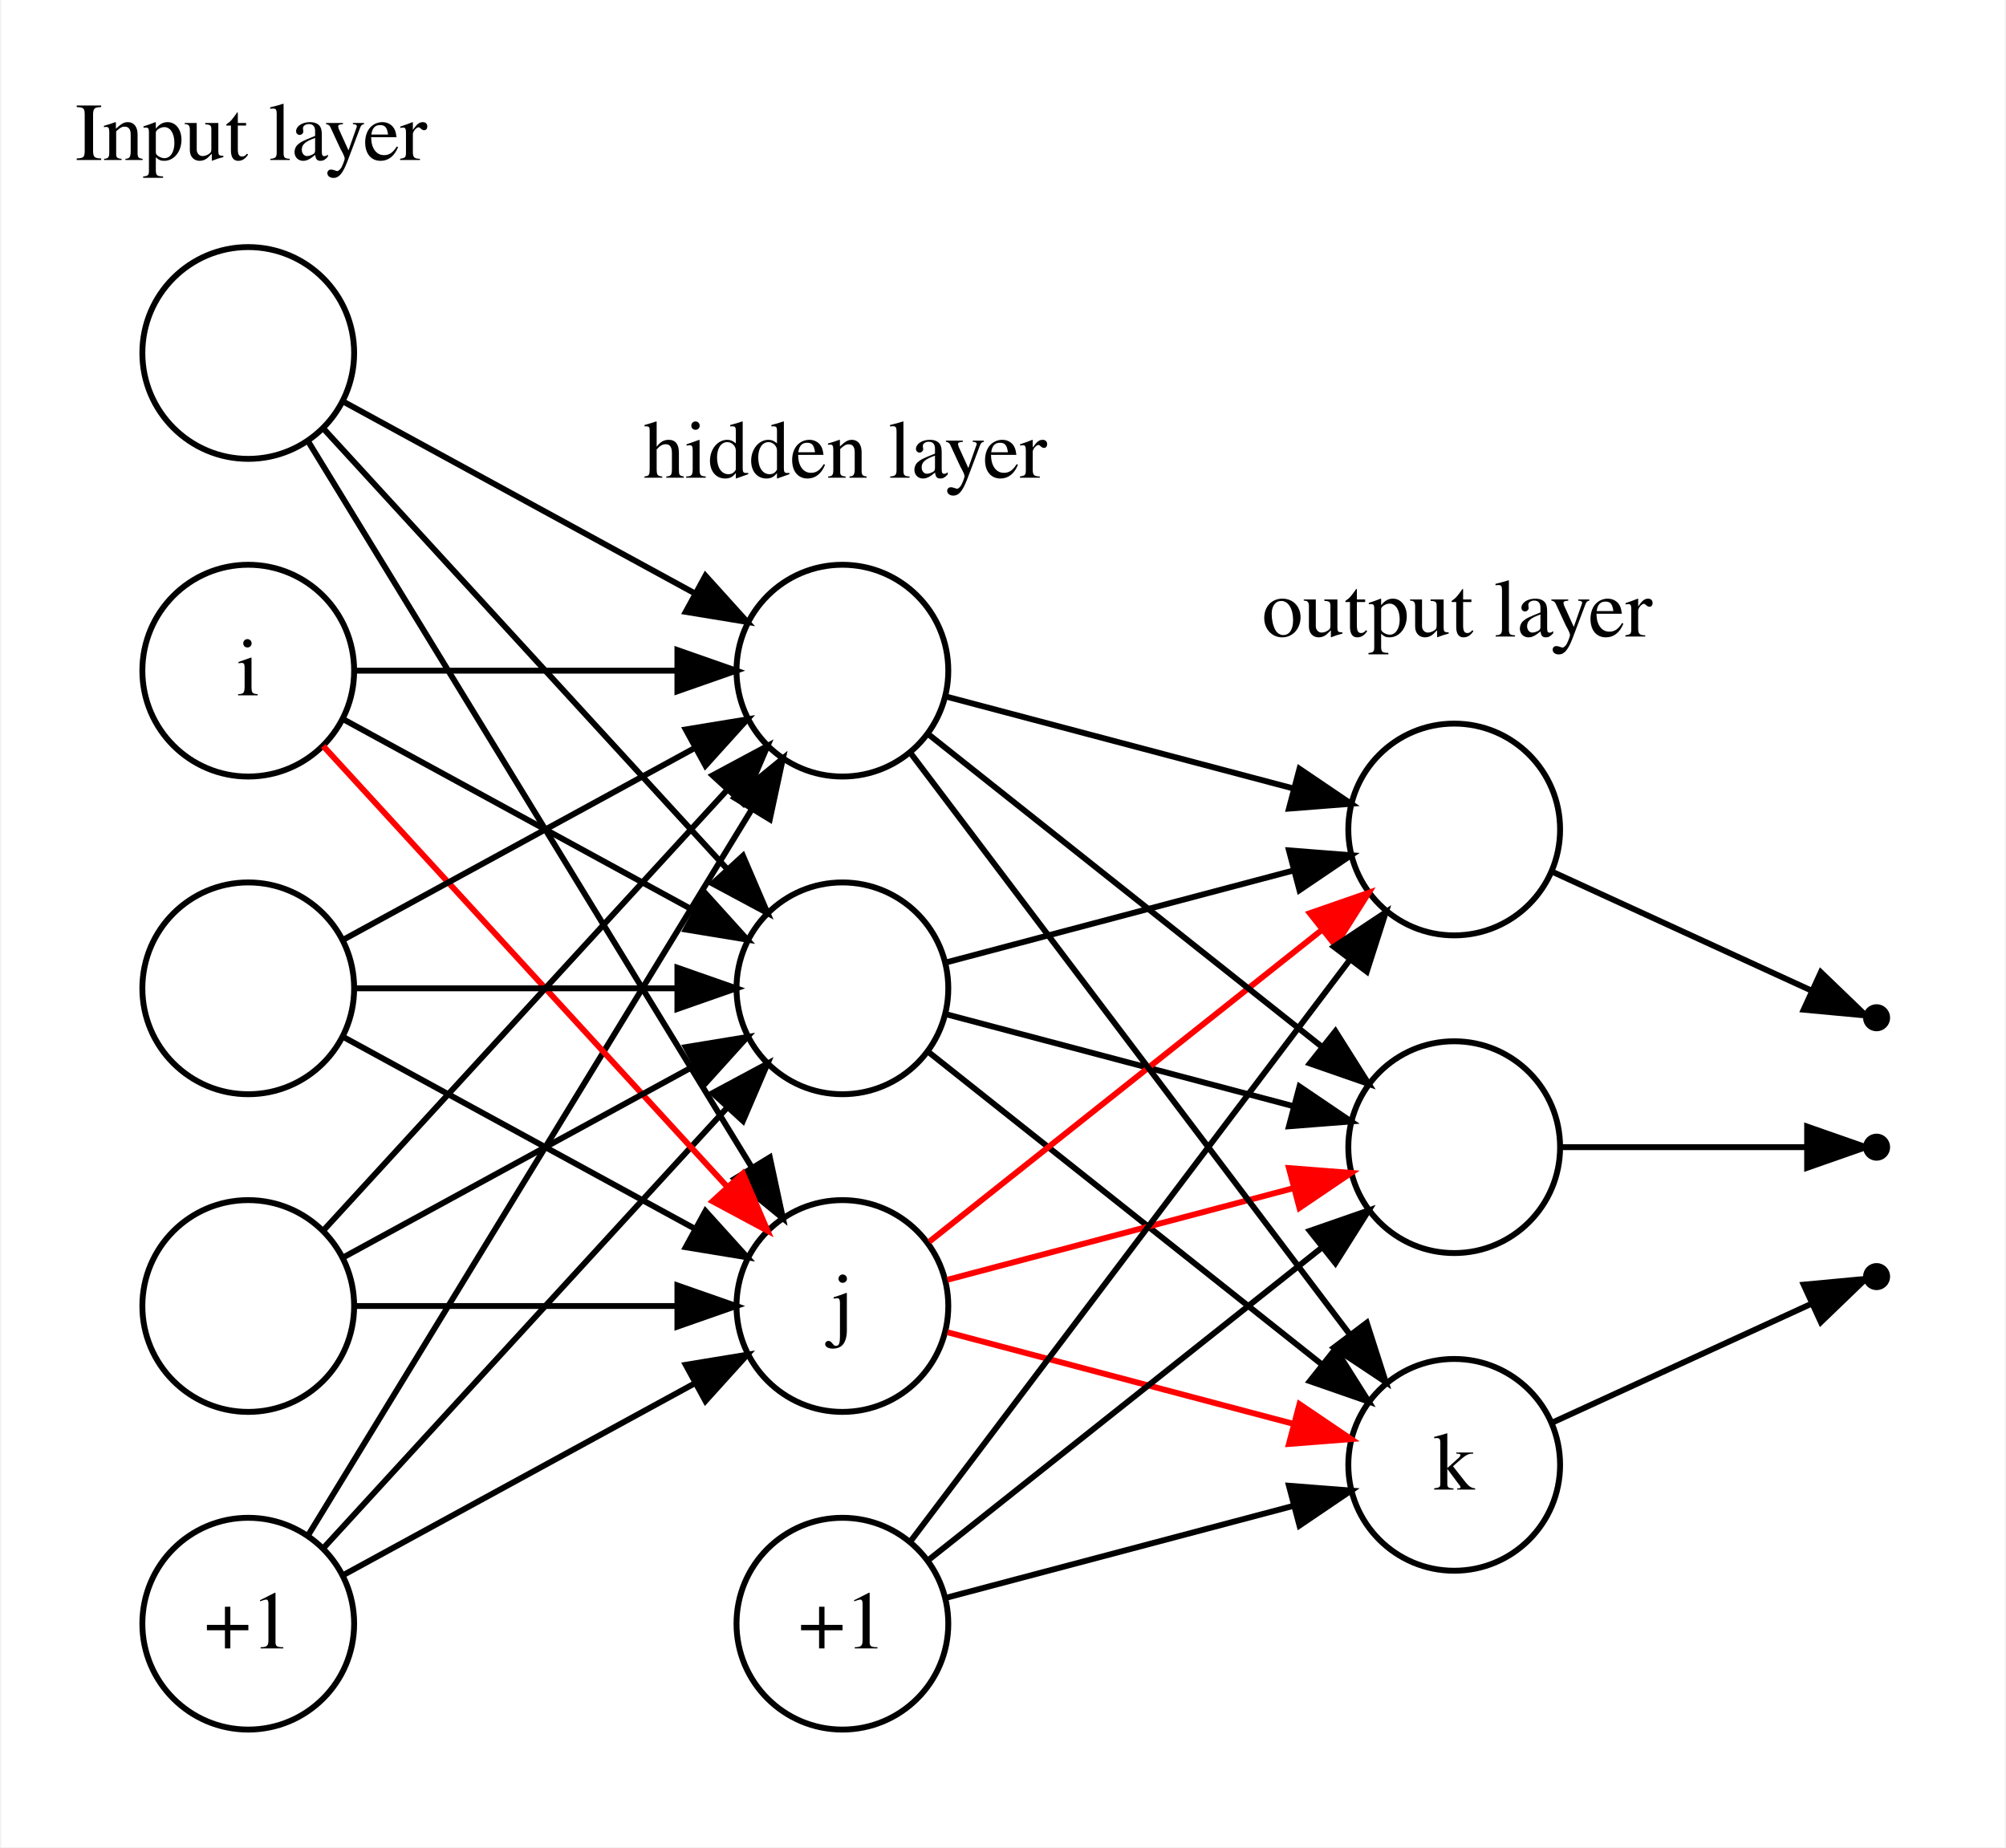
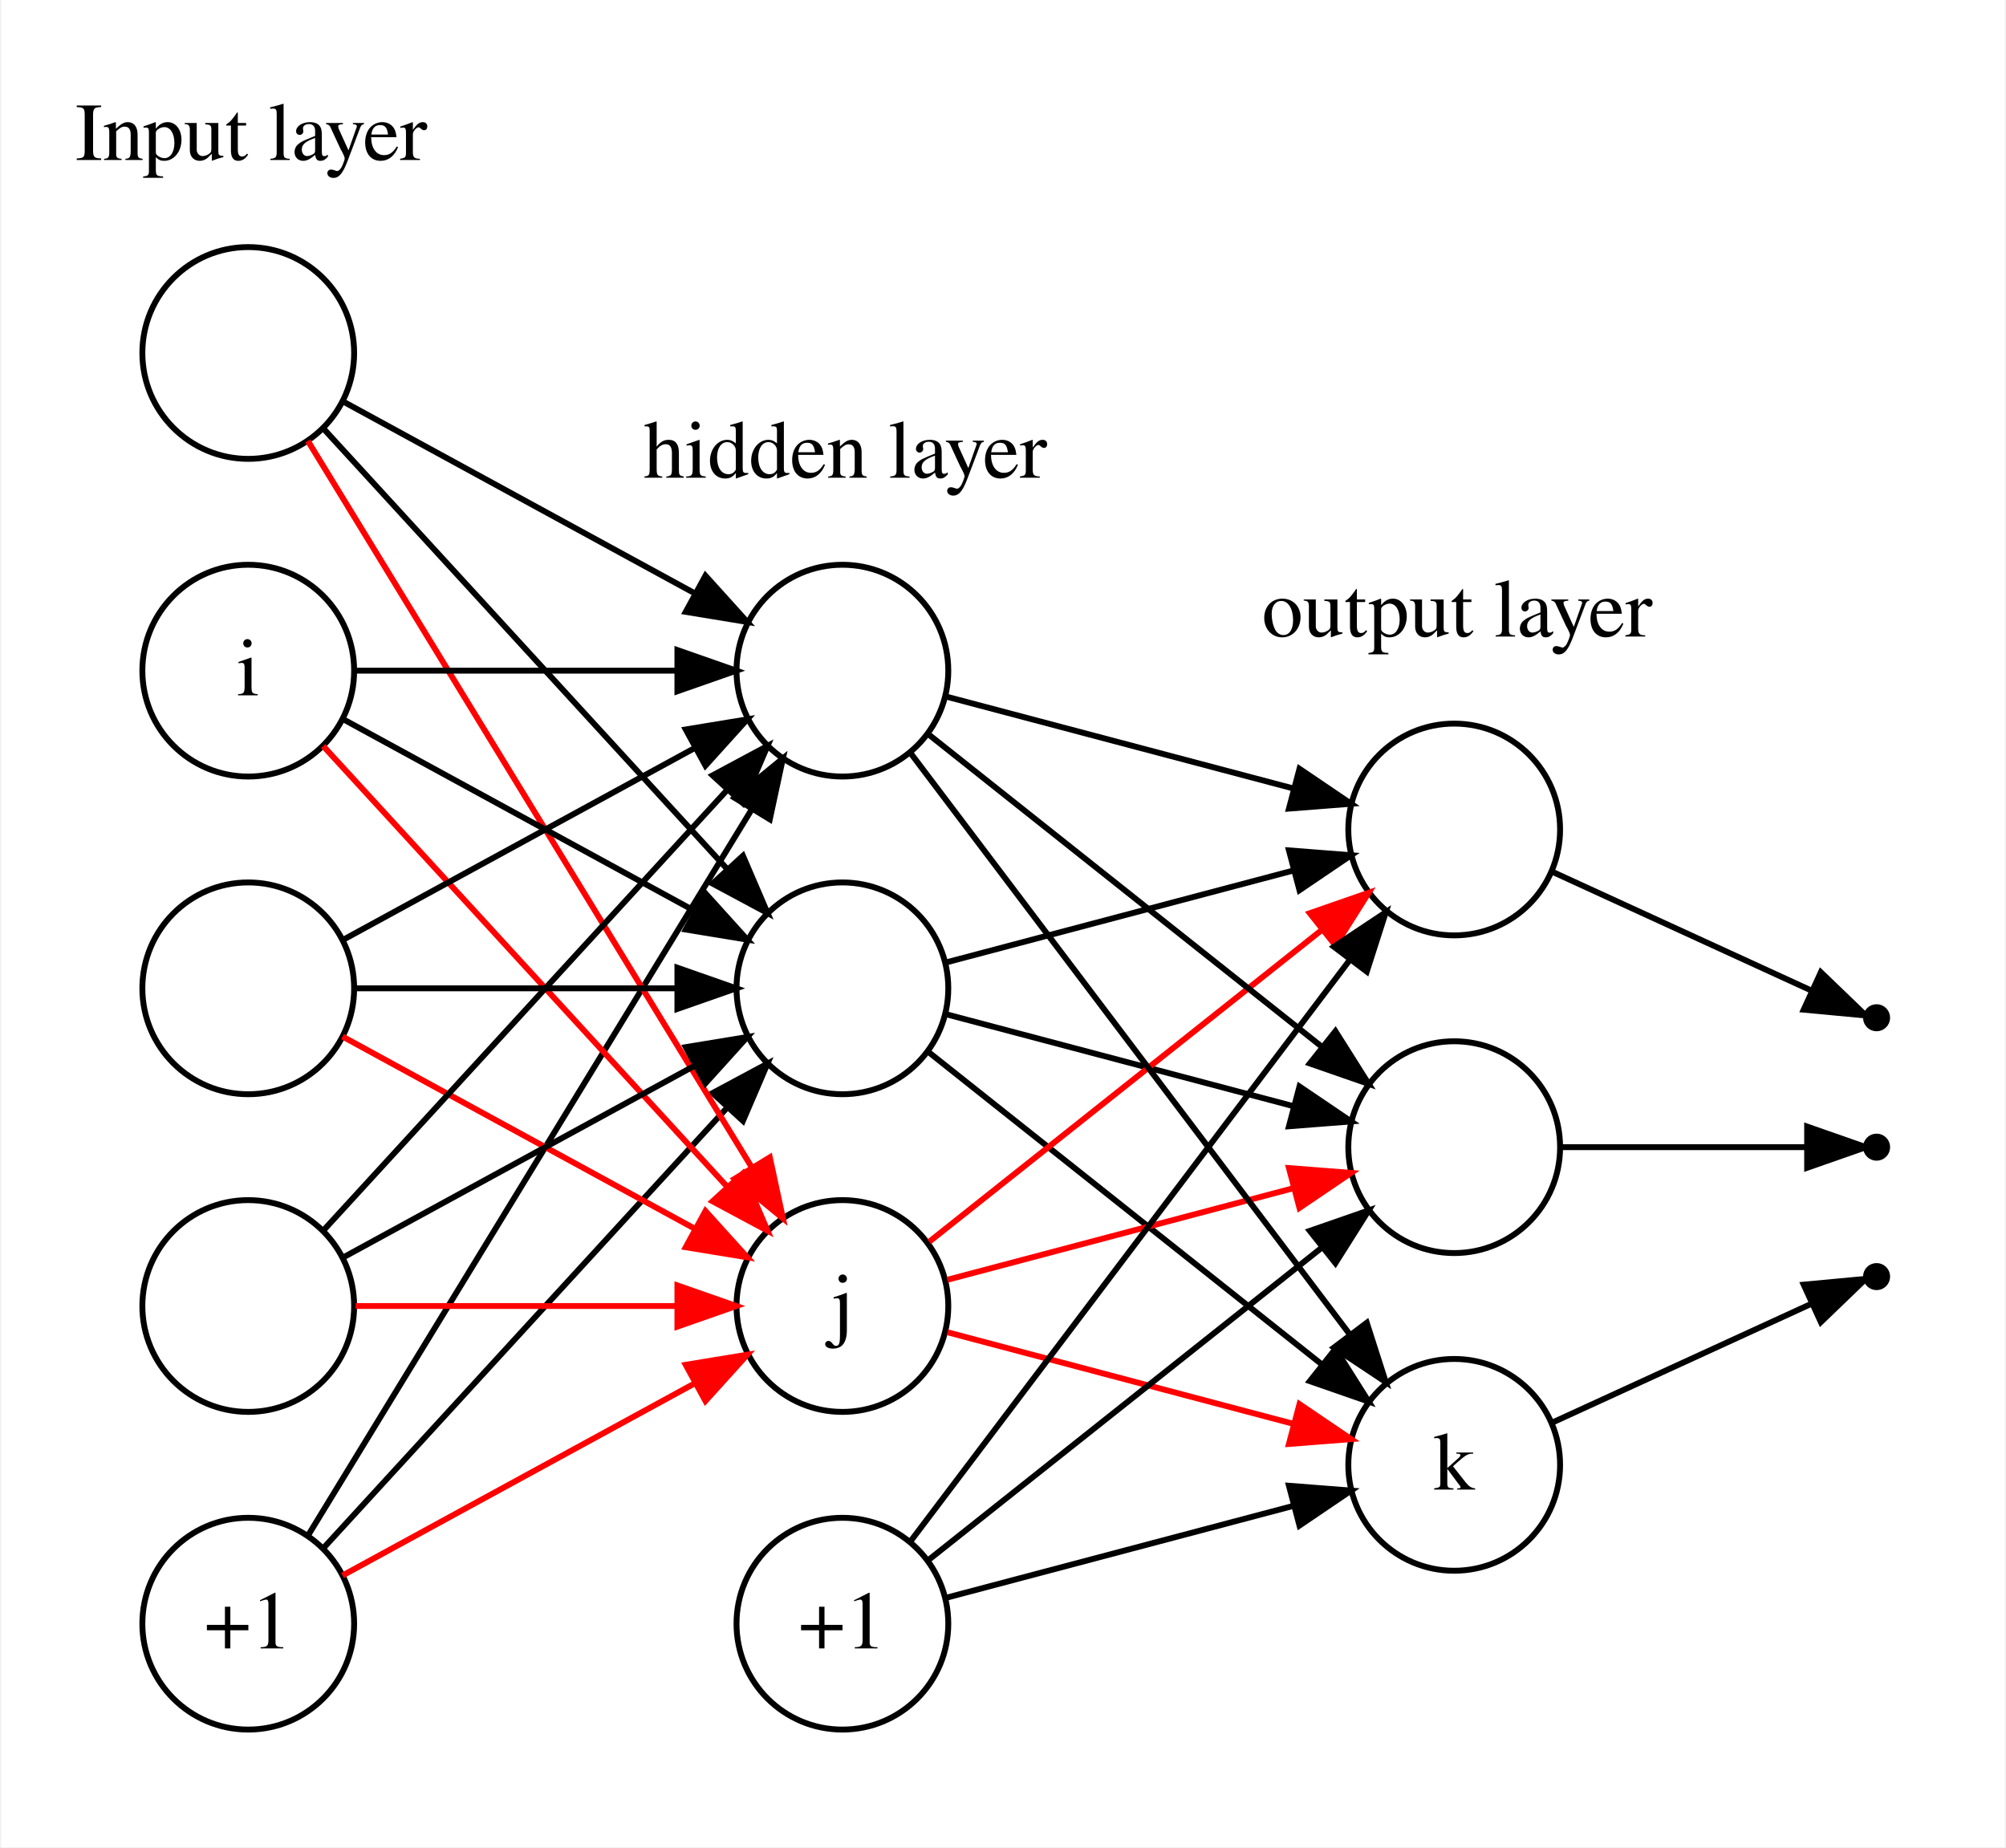
<svg xmlns="http://www.w3.org/2000/svg" width="341pt" height="314pt" viewBox="0.00 0.00 340.60 314.00">
  <g id="graph0" class="graph" transform="scale(1 1) rotate(0) translate(4 310)">
    <polygon fill="white" stroke="none" points="-4,4 -4,-310 336.6,-310 336.6,4 -4,4" />
    <g id="clust1" class="cluster">
      <polygon fill="none" stroke="white" points="0,-8 0,-298 77,-298 77,-8 0,-8" />
      <text text-anchor="middle" x="38.5" y="-282.8" font-family="Times,serif" font-size="14.00">Input layer</text>
    </g>
    <g id="clust2" class="cluster">
      <polygon fill="none" stroke="white" points="97,-8 97,-244 182,-244 182,-8 97,-8" />
      <text text-anchor="middle" x="139.5" y="-228.8" font-family="Times,serif" font-size="14.00">hidden layer</text>
    </g>
    <g id="clust3" class="cluster">
      <polygon fill="none" stroke="white" points="202,-35 202,-217 285,-217 285,-35 202,-35" />
      <text text-anchor="middle" x="243.5" y="-201.8" font-family="Times,serif" font-size="14.00">output layer</text>
    </g>
    <g id="clust4" class="cluster">
      <polygon fill="none" stroke="white" points="305,-83 305,-147 324.6,-147 324.6,-83 305,-83" />
    </g>
    <g id="node1" class="node">
      <ellipse fill="none" stroke="black" cx="38" cy="-34" rx="18" ry="18" />
      <text text-anchor="middle" x="38" y="-29.8" font-family="Times,serif" font-size="14.00">+1</text>
    </g>
    <g id="node6" class="node">
      <ellipse fill="none" stroke="black" cx="139" cy="-142" rx="18" ry="18" />
    </g>
-     <g id="edge28" class="edge">
+     <g id="edge29" class="edge">
      <path fill="none" stroke="black" d="M50.745,-46.813C67.715,-65.325 99.259,-99.737 119.41,-121.72" />
      <polygon fill="black" stroke="black" points="116.933,-124.197 126.27,-129.204 122.093,-119.467 116.933,-124.197" />
    </g>
    <g id="node7" class="node">
      <ellipse fill="none" stroke="black" cx="139" cy="-88" rx="18" ry="18" />
      <text text-anchor="middle" x="139" y="-83.8" font-family="Times,serif" font-size="14.00">j</text>
    </g>
-     <g id="edge29" class="edge">
-       <path fill="none" stroke="black" d="M54.036,-42.201C69.954,-50.884 95.312,-64.716 114,-74.909" />
-       <polygon fill="black" stroke="black" points="112.368,-78.005 122.823,-79.721 115.72,-71.86 112.368,-78.005" />
+     <g id="edge24" class="edge">
+       <path fill="none" stroke="red" d="M54.036,-42.201C69.954,-50.884 95.312,-64.716 114,-74.909" />
+       <polygon fill="red" stroke="red" points="112.368,-78.005 122.823,-79.721 115.72,-71.86 112.368,-78.005" />
    </g>
    <g id="node8" class="node">
      <ellipse fill="none" stroke="black" cx="139" cy="-196" rx="18" ry="18" />
    </g>
    <g id="edge30" class="edge">
      <path fill="none" stroke="black" d="M48.136,-48.95C65.375,-77.16 102.824,-138.44 123.523,-172.31" />
      <polygon fill="black" stroke="black" points="120.685,-174.378 128.886,-181.086 126.658,-170.728 120.685,-174.378" />
    </g>
    <g id="node2" class="node">
      <ellipse fill="none" stroke="black" cx="38" cy="-250" rx="18" ry="18" />
    </g>
    <g id="edge16" class="edge">
      <path fill="none" stroke="black" d="M50.745,-237.187C67.715,-218.675 99.259,-184.263 119.41,-162.28" />
      <polygon fill="black" stroke="black" points="122.093,-164.533 126.27,-154.796 116.933,-159.803 122.093,-164.533" />
    </g>
+     <g id="edge20" class="edge">
+       <path fill="none" stroke="red" d="M48.136,-235.05C65.375,-206.84 102.824,-145.56 123.523,-111.69" />
+       <polygon fill="red" stroke="red" points="126.658,-113.272 128.886,-102.914 120.685,-109.622 126.658,-113.272" />
+     </g>
    <g id="edge17" class="edge">
-       <path fill="none" stroke="black" d="M48.136,-235.05C65.375,-206.84 102.824,-145.56 123.523,-111.69" />
-       <polygon fill="black" stroke="black" points="126.658,-113.272 128.886,-102.914 120.685,-109.622 126.658,-113.272" />
-     </g>
-     <g id="edge18" class="edge">
      <path fill="none" stroke="black" d="M54.036,-241.799C69.954,-233.116 95.312,-219.284 114,-209.091" />
      <polygon fill="black" stroke="black" points="115.72,-212.14 122.823,-204.279 112.368,-205.995 115.72,-212.14" />
    </g>
    <g id="node3" class="node">
      <ellipse fill="none" stroke="black" cx="38" cy="-196" rx="18" ry="18" />
      <text text-anchor="middle" x="38" y="-191.8" font-family="Times,serif" font-size="14.00">i</text>
    </g>
-     <g id="edge19" class="edge">
+     <g id="edge18" class="edge">
      <path fill="none" stroke="black" d="M54.036,-187.799C69.954,-179.116 95.312,-165.284 114,-155.091" />
      <polygon fill="black" stroke="black" points="115.72,-158.14 122.823,-150.279 112.368,-151.995 115.72,-158.14" />
    </g>
    <g id="edge21" class="edge">
      <path fill="none" stroke="red" d="M50.745,-183.187C67.715,-164.675 99.259,-130.263 119.41,-108.28" />
      <polygon fill="red" stroke="red" points="122.093,-110.533 126.27,-100.796 116.933,-105.803 122.093,-110.533" />
    </g>
-     <g id="edge20" class="edge">
+     <g id="edge19" class="edge">
      <path fill="none" stroke="black" d="M56.245,-196C71.292,-196 93.384,-196 110.81,-196" />
      <polygon fill="black" stroke="black" points="110.953,-199.5 120.953,-196 110.953,-192.5 110.953,-199.5" />
    </g>
    <g id="node4" class="node">
      <ellipse fill="none" stroke="black" cx="38" cy="-142" rx="18" ry="18" />
    </g>
-     <g id="edge22" class="edge">
+     <g id="edge25" class="edge">
      <path fill="none" stroke="black" d="M56.245,-142C71.292,-142 93.384,-142 110.81,-142" />
      <polygon fill="black" stroke="black" points="110.953,-145.5 120.953,-142 110.953,-138.5 110.953,-145.5" />
    </g>
-     <g id="edge23" class="edge">
-       <path fill="none" stroke="black" d="M54.036,-133.799C69.954,-125.116 95.312,-111.284 114,-101.091" />
-       <polygon fill="black" stroke="black" points="115.72,-104.14 122.823,-96.279 112.368,-97.995 115.72,-104.14" />
+     <g id="edge22" class="edge">
+       <path fill="none" stroke="red" d="M54.036,-133.799C69.954,-125.116 95.312,-111.284 114,-101.091" />
+       <polygon fill="red" stroke="red" points="115.72,-104.14 122.823,-96.279 112.368,-97.995 115.72,-104.14" />
    </g>
-     <g id="edge24" class="edge">
+     <g id="edge26" class="edge">
      <path fill="none" stroke="black" d="M54.036,-150.201C69.954,-158.884 95.312,-172.716 114,-182.909" />
      <polygon fill="black" stroke="black" points="112.368,-186.005 122.823,-187.721 115.72,-179.86 112.368,-186.005" />
    </g>
    <g id="node5" class="node">
      <ellipse fill="none" stroke="black" cx="38" cy="-88" rx="18" ry="18" />
    </g>
-     <g id="edge25" class="edge">
+     <g id="edge27" class="edge">
      <path fill="none" stroke="black" d="M54.036,-96.201C69.954,-104.884 95.312,-118.716 114,-128.909" />
      <polygon fill="black" stroke="black" points="112.368,-132.005 122.823,-133.721 115.72,-125.86 112.368,-132.005" />
    </g>
-     <g id="edge26" class="edge">
-       <path fill="none" stroke="black" d="M56.245,-88C71.292,-88 93.384,-88 110.81,-88" />
-       <polygon fill="black" stroke="black" points="110.953,-91.5 120.953,-88 110.953,-84.5 110.953,-91.5" />
+     <g id="edge23" class="edge">
+       <path fill="none" stroke="red" d="M56.245,-88C71.292,-88 93.384,-88 110.81,-88" />
+       <polygon fill="red" stroke="red" points="110.953,-91.5 120.953,-88 110.953,-84.5 110.953,-91.5" />
    </g>
-     <g id="edge27" class="edge">
+     <g id="edge28" class="edge">
      <path fill="none" stroke="black" d="M50.745,-100.813C67.715,-119.325 99.259,-153.737 119.41,-175.72" />
      <polygon fill="black" stroke="black" points="116.933,-178.197 126.27,-183.204 122.093,-173.467 116.933,-178.197" />
    </g>
    <g id="node10" class="node">
      <ellipse fill="none" stroke="black" cx="243" cy="-115" rx="18" ry="18" />
    </g>
    <g id="edge4" class="edge">
      <path fill="none" stroke="black" d="M156.843,-137.541C172.81,-133.315 197.045,-126.9 215.583,-121.993" />
      <polygon fill="black" stroke="black" points="216.699,-125.318 225.47,-119.376 214.907,-118.551 216.699,-125.318" />
    </g>
    <g id="node11" class="node">
      <ellipse fill="none" stroke="black" cx="243" cy="-61" rx="18" ry="18" />
      <text text-anchor="middle" x="243" y="-56.8" font-family="Times,serif" font-size="14.00">k</text>
    </g>
    <g id="edge5" class="edge">
      <path fill="none" stroke="black" d="M153.756,-131.076C170.885,-117.473 200.339,-94.084 220.469,-78.098" />
      <polygon fill="black" stroke="black" points="222.807,-80.711 228.462,-71.751 218.454,-75.229 222.807,-80.711" />
    </g>
    <g id="node12" class="node">
      <ellipse fill="none" stroke="black" cx="243" cy="-169" rx="18" ry="18" />
    </g>
    <g id="edge6" class="edge">
      <path fill="none" stroke="black" d="M156.843,-146.459C172.81,-150.685 197.045,-157.1 215.583,-162.007" />
      <polygon fill="black" stroke="black" points="214.907,-165.449 225.47,-164.624 216.699,-158.682 214.907,-165.449" />
    </g>
    <g id="edge1" class="edge">
      <path fill="none" stroke="red" d="M156.843,-92.459C172.81,-96.685 197.045,-103.1 215.583,-108.007" />
      <polygon fill="red" stroke="red" points="214.907,-111.449 225.47,-110.624 216.699,-104.682 214.907,-111.449" />
    </g>
    <g id="edge2" class="edge">
      <path fill="none" stroke="red" d="M156.843,-83.541C172.81,-79.315 197.045,-72.9 215.583,-67.993" />
      <polygon fill="red" stroke="red" points="216.699,-71.318 225.47,-65.376 214.907,-64.551 216.699,-71.318" />
    </g>
    <g id="edge3" class="edge">
      <path fill="none" stroke="red" d="M153.756,-98.924C170.885,-112.527 200.339,-135.916 220.469,-151.902" />
      <polygon fill="red" stroke="red" points="218.454,-154.771 228.462,-158.249 222.807,-149.289 218.454,-154.771" />
    </g>
    <g id="edge7" class="edge">
      <path fill="none" stroke="black" d="M153.756,-185.076C170.885,-171.473 200.339,-148.084 220.469,-132.098" />
      <polygon fill="black" stroke="black" points="222.807,-134.711 228.462,-125.751 218.454,-129.229 222.807,-134.711" />
    </g>
    <g id="edge8" class="edge">
      <path fill="none" stroke="black" d="M150.532,-182.061C168.245,-158.617 204.135,-111.115 225.31,-83.09" />
      <polygon fill="black" stroke="black" points="228.137,-85.154 231.373,-75.065 222.552,-80.934 228.137,-85.154" />
    </g>
    <g id="edge9" class="edge">
      <path fill="none" stroke="black" d="M156.843,-191.541C172.81,-187.315 197.045,-180.9 215.583,-175.993" />
      <polygon fill="black" stroke="black" points="216.699,-179.318 225.47,-173.376 214.907,-172.551 216.699,-179.318" />
    </g>
    <g id="node9" class="node">
      <ellipse fill="none" stroke="black" cx="139" cy="-34" rx="18" ry="18" />
      <text text-anchor="middle" x="139" y="-29.8" font-family="Times,serif" font-size="14.00">+1</text>
    </g>
    <g id="edge10" class="edge">
      <path fill="none" stroke="black" d="M153.756,-44.924C170.885,-58.527 200.339,-81.916 220.469,-97.902" />
      <polygon fill="black" stroke="black" points="218.454,-100.771 228.462,-104.249 222.807,-95.289 218.454,-100.771" />
    </g>
    <g id="edge11" class="edge">
      <path fill="none" stroke="black" d="M156.843,-38.459C172.81,-42.685 197.045,-49.1 215.583,-54.007" />
      <polygon fill="black" stroke="black" points="214.907,-57.449 225.47,-56.624 216.699,-50.682 214.907,-57.449" />
    </g>
    <g id="edge12" class="edge">
      <path fill="none" stroke="black" d="M150.532,-47.939C168.245,-71.383 204.135,-118.885 225.31,-146.911" />
      <polygon fill="black" stroke="black" points="222.552,-149.066 231.373,-154.935 228.137,-144.846 222.552,-149.066" />
    </g>
    <g id="node13" class="node">
      <ellipse fill="black" stroke="black" cx="314.8" cy="-115" rx="1.8" ry="1.8" />
    </g>
    <g id="edge13" class="edge">
      <path fill="none" stroke="black" d="M261.254,-115C274.279,-115 291.753,-115 302.897,-115" />
      <polygon fill="black" stroke="black" points="302.995,-118.5 312.995,-115 302.995,-111.5 302.995,-118.5" />
    </g>
    <g id="node14" class="node">
      <ellipse fill="black" stroke="black" cx="314.8" cy="-93" rx="1.8" ry="1.8" />
    </g>
    <g id="edge15" class="edge">
      <path fill="none" stroke="black" d="M259.839,-68.261C273.253,-74.411 292.087,-83.045 303.588,-88.318" />
      <polygon fill="black" stroke="black" points="302.409,-91.628 312.958,-92.614 305.327,-85.265 302.409,-91.628" />
    </g>
    <g id="node15" class="node">
      <ellipse fill="black" stroke="black" cx="314.8" cy="-137" rx="1.8" ry="1.8" />
    </g>
    <g id="edge14" class="edge">
      <path fill="none" stroke="black" d="M259.839,-161.739C273.253,-155.589 292.087,-146.955 303.588,-141.682" />
      <polygon fill="black" stroke="black" points="305.327,-144.735 312.958,-137.386 302.409,-138.372 305.327,-144.735" />
    </g>
  </g>
</svg>
